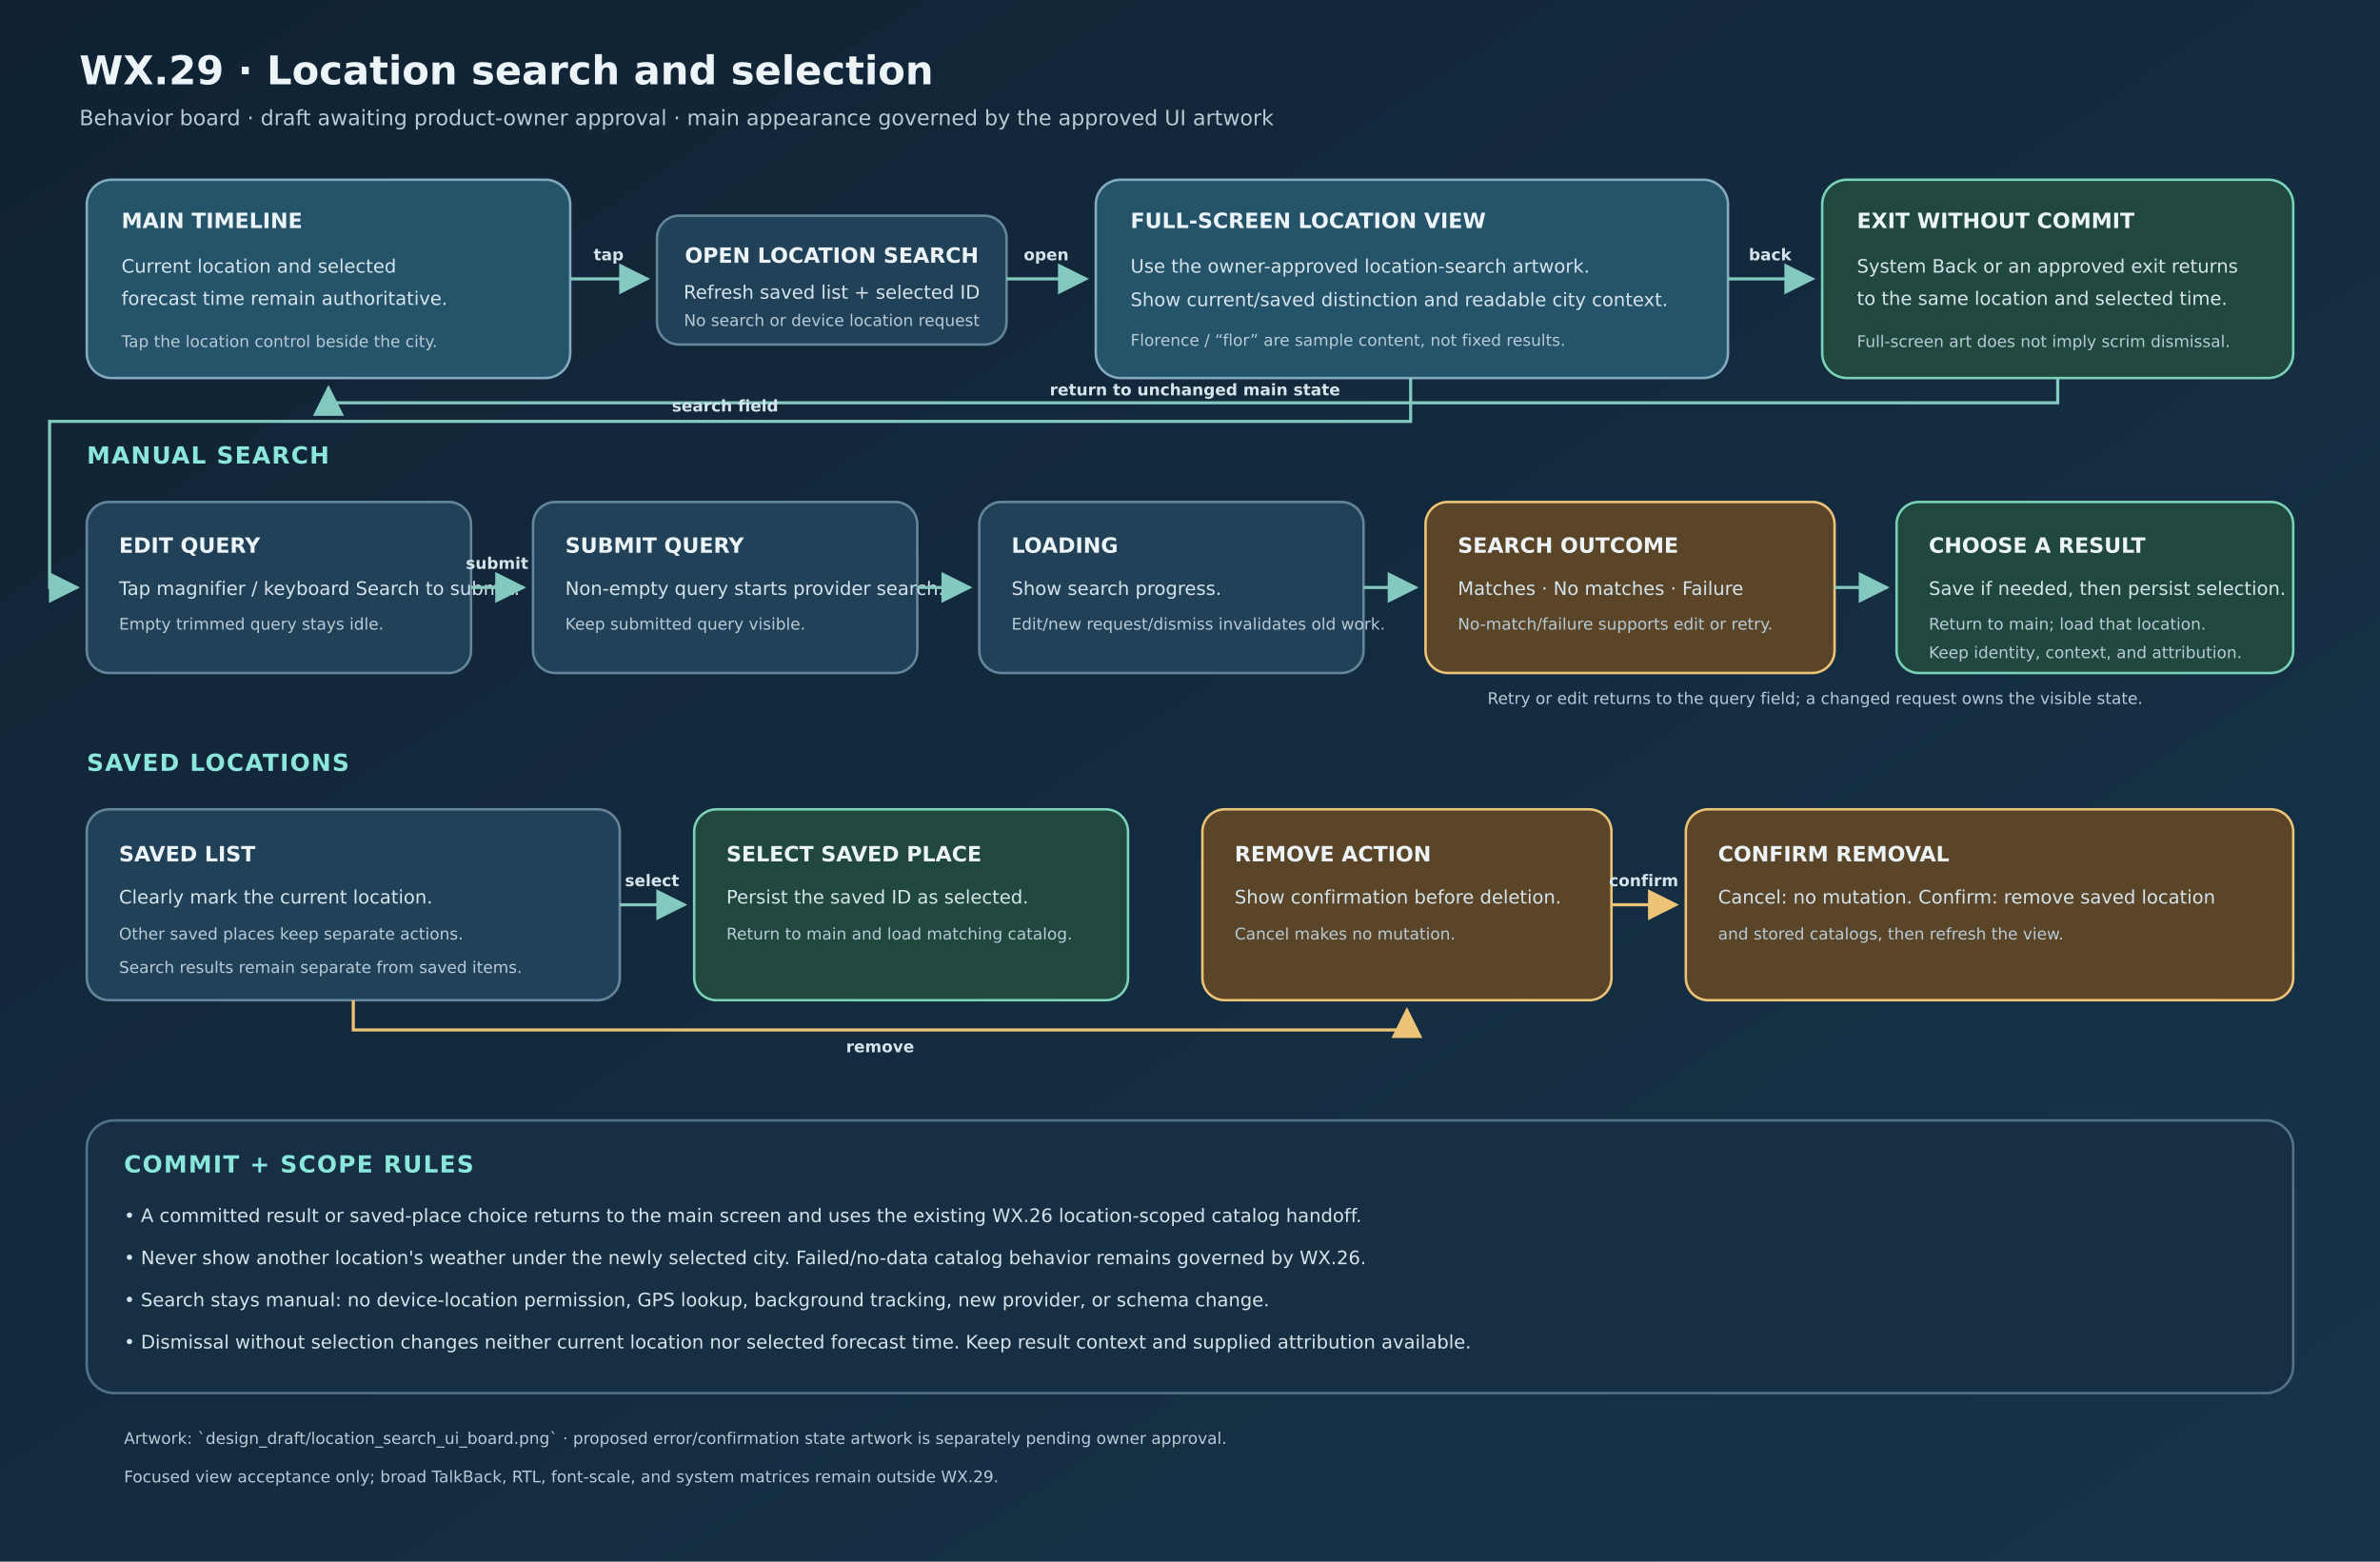
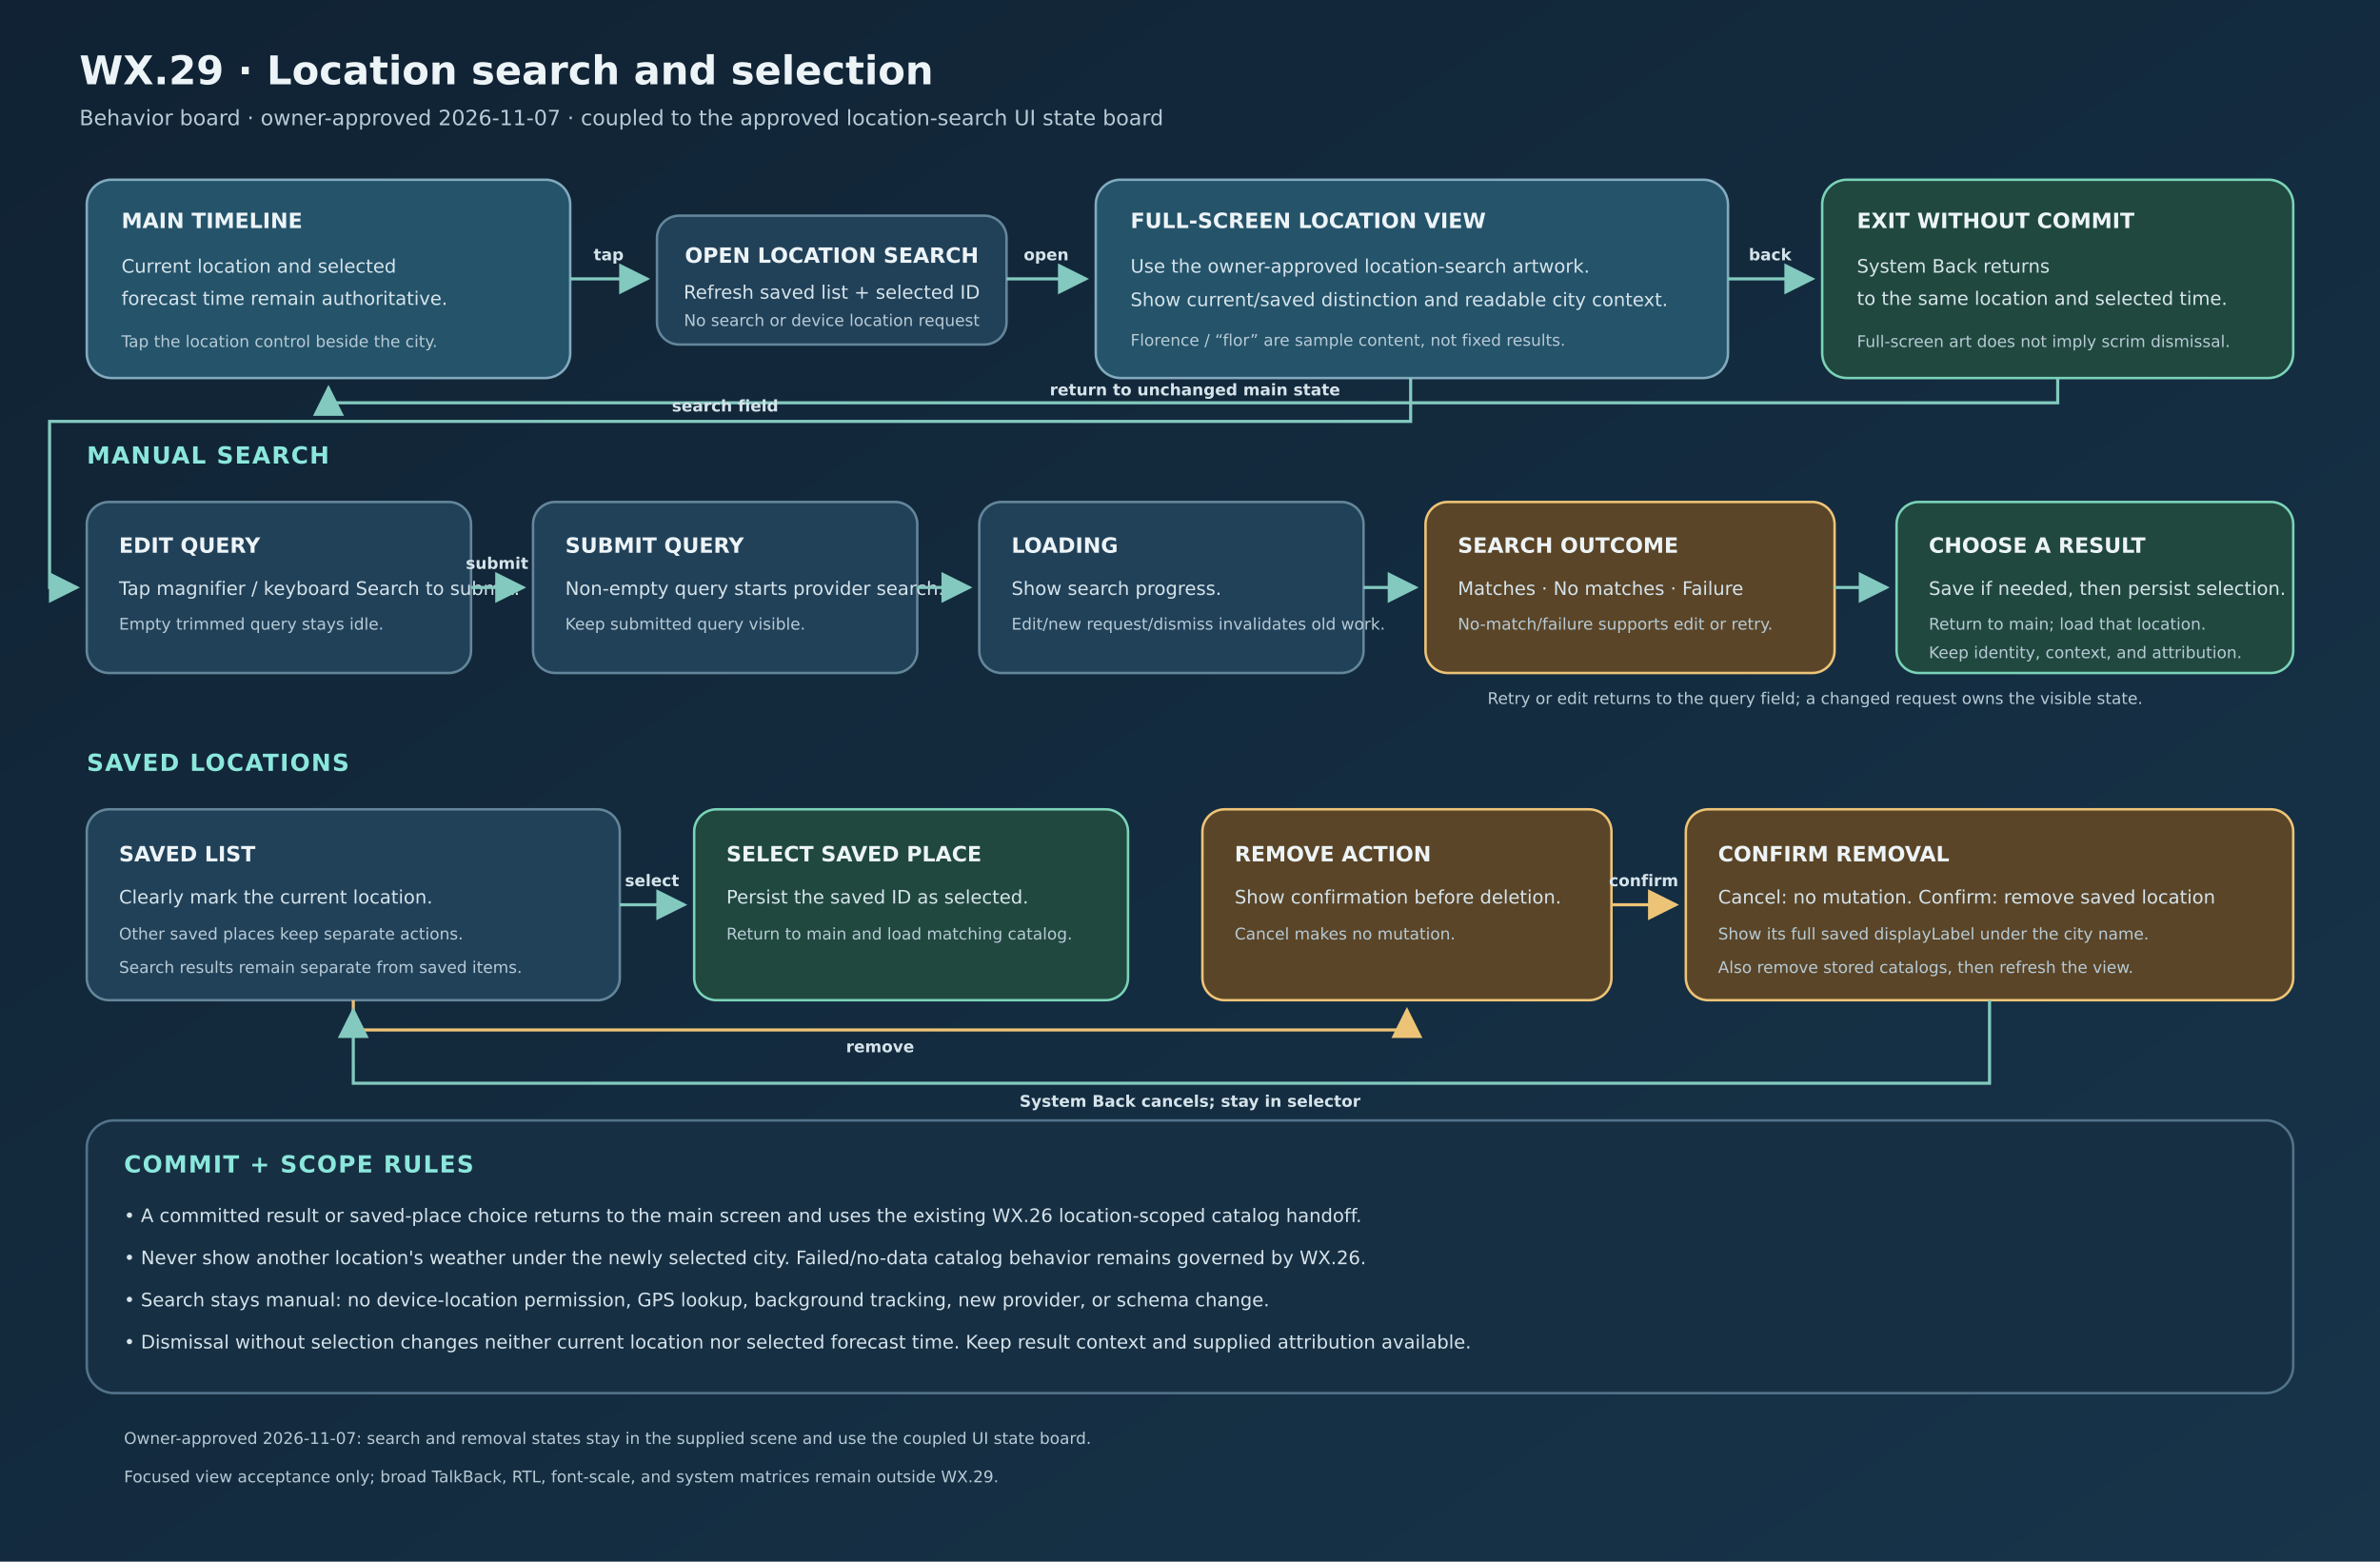
<svg xmlns="http://www.w3.org/2000/svg" width="1920" height="1260" viewBox="0 0 1920 1260">
  <defs>
    <linearGradient id="bg" x1="0" y1="0" x2="1" y2="1">
      <stop offset="0" stop-color="#102233" />
      <stop offset="1" stop-color="#17344a" />
    </linearGradient>
    <marker id="arrow" markerWidth="12" markerHeight="12" refX="10" refY="6" orient="auto">
      <path d="M1,1 L11,6 L1,11 Z" fill="#83c9bf" />
    </marker>
    <marker id="arrowGold" markerWidth="12" markerHeight="12" refX="10" refY="6" orient="auto">
      <path d="M1,1 L11,6 L1,11 Z" fill="#edc477" />
    </marker>
    <style>
      .title { font: 700 32px 'DejaVu Sans',sans-serif; fill:#edf4f7; }
      .subtitle { font: 400 17px 'DejaVu Sans',sans-serif; fill:#b7cad5; }
      .head { font: 700 17px 'DejaVu Sans',sans-serif; fill:#edf4f7; }
      .body { font: 400 15px 'DejaVu Sans',sans-serif; fill:#d5e3ea; }
      .small { font: 400 13px 'DejaVu Sans',sans-serif; fill:#b7cad5; }
      .edge { font: 600 13px 'DejaVu Sans',sans-serif; fill:#d5e3ea; }
      .node { fill:#1b394b; stroke:#64869a; stroke-width:2; }
      .entry { fill:#24536a; stroke:#83aabe; stroke-width:2; }
      .flow { fill:#214159; stroke:#64869a; stroke-width:2; }
      .decision { fill:#5a4528; stroke:#edc477; stroke-width:2; }
      .success { fill:#20483f; stroke:#7ad3b8; stroke-width:2; }
      .arrow { fill:none; stroke:#83c9bf; stroke-width:2.5; marker-end:url(#arrow); }
      .arrowGold { fill:none; stroke:#edc477; stroke-width:2.5; marker-end:url(#arrowGold); }
      .line { fill:none; stroke:#83c9bf; stroke-width:2.5; }
    </style>
  </defs>
  <rect width="1920" height="1260" fill="url(#bg)" />
  <text x="64" y="68" class="title">WX.29 · Location search and selection</text>
-   <text x="64" y="101" class="subtitle">Behavior board · draft awaiting product-owner approval · main appearance governed by the approved UI artwork</text>
+   <text x="64" y="101" class="subtitle">Behavior board · owner-approved 2026-11-07 · coupled to the approved location-search UI state board</text>
  <rect x="70" y="145" width="390" height="160" rx="20" class="entry" />
  <text x="98" y="184" class="head">MAIN TIMELINE</text>
  <text x="98" y="220" class="body">Current location and selected</text>
  <text x="98" y="246" class="body">forecast time remain authoritative.</text>
  <text x="98" y="280" class="small">Tap the location control beside the city.</text>
  <rect x="530" y="174" width="282" height="104" rx="18" class="flow" />
  <text x="671" y="212" text-anchor="middle" class="head">OPEN LOCATION SEARCH</text>
  <text x="671" y="241" text-anchor="middle" class="body">Refresh saved list + selected ID</text>
  <text x="671" y="263" text-anchor="middle" class="small">No search or device location request</text>
  <path d="M460 225 L522 225" class="arrow" />
  <text x="491" y="210" text-anchor="middle" class="edge">tap</text>
  <rect x="884" y="145" width="510" height="160" rx="20" class="entry" />
  <text x="912" y="184" class="head">FULL-SCREEN LOCATION VIEW</text>
  <text x="912" y="220" class="body">Use the owner-approved location-search artwork.</text>
  <text x="912" y="247" class="body">Show current/saved distinction and readable city context.</text>
  <text x="912" y="279" class="small">Florence / “flor” are sample content, not fixed results.</text>
  <path d="M812 225 L876 225" class="arrow" />
  <text x="844" y="210" text-anchor="middle" class="edge">open</text>
  <rect x="1470" y="145" width="380" height="160" rx="20" class="success" />
  <text x="1498" y="184" class="head">EXIT WITHOUT COMMIT</text>
-   <text x="1498" y="220" class="body">System Back or an approved exit returns</text>
+   <text x="1498" y="220" class="body">System Back returns</text>
  <text x="1498" y="246" class="body">to the same location and selected time.</text>
  <text x="1498" y="280" class="small">Full-screen art does not imply scrim dismissal.</text>
  <path d="M1394 225 L1462 225" class="arrow" />
  <text x="1428" y="210" text-anchor="middle" class="edge">back</text>
  <path d="M1660 305 L1660 325 L265 325 L265 313" class="arrow" />
  <text x="964" y="319" text-anchor="middle" class="edge">return to unchanged main state</text>
  <text x="70" y="374" class="section" style="font:700 19px 'DejaVu Sans',sans-serif;fill:#8be7dc;letter-spacing:1px">MANUAL SEARCH</text>
  <rect x="70" y="405" width="310" height="138" rx="18" class="flow" />
  <text x="96" y="446" class="head">EDIT QUERY</text>
  <text x="96" y="480" class="body">Tap magnifier / keyboard Search to submit.</text>
  <text x="96" y="508" class="small">Empty trimmed query stays idle.</text>
  <rect x="430" y="405" width="310" height="138" rx="18" class="flow" />
  <text x="456" y="446" class="head">SUBMIT QUERY</text>
  <text x="456" y="480" class="body">Non-empty query starts provider search.</text>
  <text x="456" y="508" class="small">Keep submitted query visible.</text>
  <rect x="790" y="405" width="310" height="138" rx="18" class="flow" />
  <text x="816" y="446" class="head">LOADING</text>
  <text x="816" y="480" class="body">Show search progress.</text>
  <text x="816" y="508" class="small">Edit/new request/dismiss invalidates old work.</text>
  <rect x="1150" y="405" width="330" height="138" rx="18" class="decision" />
  <text x="1176" y="446" class="head">SEARCH OUTCOME</text>
  <text x="1176" y="480" class="body">Matches · No matches · Failure</text>
  <text x="1176" y="508" class="small">No-match/failure supports edit or retry.</text>
  <rect x="1530" y="405" width="320" height="138" rx="18" class="success" />
  <text x="1556" y="446" class="head">CHOOSE A RESULT</text>
  <text x="1556" y="480" class="body">Save if needed, then persist selection.</text>
  <text x="1556" y="508" class="small">Return to main; load that location.</text>
  <text x="1556" y="531" class="small">Keep identity, context, and attribution.</text>
  <path d="M380 474 L422 474" class="arrow" />
  <text x="401" y="459" text-anchor="middle" class="edge">submit</text>
  <path d="M740 474 L782 474" class="arrow" />
  <path d="M1100 474 L1142 474" class="arrow" />
  <path d="M1480 474 L1522 474" class="arrow" />
  <path d="M1138 305 L1138 340 L40 340 L40 474 L62 474" class="arrow" />
  <text x="585" y="332" text-anchor="middle" class="edge">search field</text>
  <text x="1200" y="568" class="small">Retry or edit returns to the query field; a changed request owns the visible state.</text>
  <text x="70" y="622" style="font:700 19px 'DejaVu Sans',sans-serif;fill:#8be7dc;letter-spacing:1px">SAVED LOCATIONS</text>
  <rect x="70" y="653" width="430" height="154" rx="18" class="flow" />
  <text x="96" y="695" class="head">SAVED LIST</text>
  <text x="96" y="729" class="body">Clearly mark the current location.</text>
  <text x="96" y="758" class="small">Other saved places keep separate actions.</text>
  <text x="96" y="785" class="small">Search results remain separate from saved items.</text>
  <rect x="560" y="653" width="350" height="154" rx="18" class="success" />
  <text x="586" y="695" class="head">SELECT SAVED PLACE</text>
  <text x="586" y="729" class="body">Persist the saved ID as selected.</text>
  <text x="586" y="758" class="small">Return to main and load matching catalog.</text>
  <rect x="970" y="653" width="330" height="154" rx="18" class="decision" />
  <text x="996" y="695" class="head">REMOVE ACTION</text>
  <text x="996" y="729" class="body">Show confirmation before deletion.</text>
  <text x="996" y="758" class="small">Cancel makes no mutation.</text>
  <rect x="1360" y="653" width="490" height="154" rx="18" class="decision" />
  <text x="1386" y="695" class="head">CONFIRM REMOVAL</text>
  <text x="1386" y="729" class="body">Cancel: no mutation. Confirm: remove saved location</text>
-   <text x="1386" y="758" class="small">and stored catalogs, then refresh the view.</text>
+   <text x="1386" y="758" class="small">Show its full saved displayLabel under the city name.</text>
+   <text x="1386" y="785" class="small">Also remove stored catalogs, then refresh the view.</text>
  <path d="M500 730 L552 730" class="arrow" />
  <text x="526" y="715" text-anchor="middle" class="edge">select</text>
  <path d="M285 807 L285 831 L1135 831 L1135 815" class="arrowGold" />
  <text x="710" y="849" text-anchor="middle" class="edge">remove</text>
  <path d="M1300 730 L1352 730" class="arrowGold" />
  <text x="1326" y="715" text-anchor="middle" class="edge">confirm</text>
+   <path d="M1605 807 L1605 874 L285 874 L285 815" class="arrow" />
+   <text x="960" y="893" text-anchor="middle" class="edge">System Back cancels; stay in selector</text>
  <rect x="70" y="904" width="1780" height="220" rx="22" fill="#172f43" stroke="#52738a" stroke-width="2" />
  <text x="100" y="946" class="section" style="font:700 19px 'DejaVu Sans',sans-serif;fill:#8be7dc;letter-spacing:1px">COMMIT + SCOPE RULES</text>
  <text x="100" y="986" class="body">• A committed result or saved-place choice returns to the main screen and uses the existing WX.26 location-scoped catalog handoff.</text>
  <text x="100" y="1020" class="body">• Never show another location's weather under the newly selected city. Failed/no-data catalog behavior remains governed by WX.26.</text>
  <text x="100" y="1054" class="body">• Search stays manual: no device-location permission, GPS lookup, background tracking, new provider, or schema change.</text>
  <text x="100" y="1088" class="body">• Dismissal without selection changes neither current location nor selected forecast time. Keep result context and supplied attribution available.</text>
-   <text x="100" y="1165" class="small">Artwork: `design_draft/location_search_ui_board.png` · proposed error/confirmation state artwork is separately pending owner approval.</text>
+   <text x="100" y="1165" class="small">Owner-approved 2026-11-07: search and removal states stay in the supplied scene and use the coupled UI state board.</text>
  <text x="100" y="1196" class="small">Focused view acceptance only; broad TalkBack, RTL, font-scale, and system matrices remain outside WX.29.</text>
</svg>
